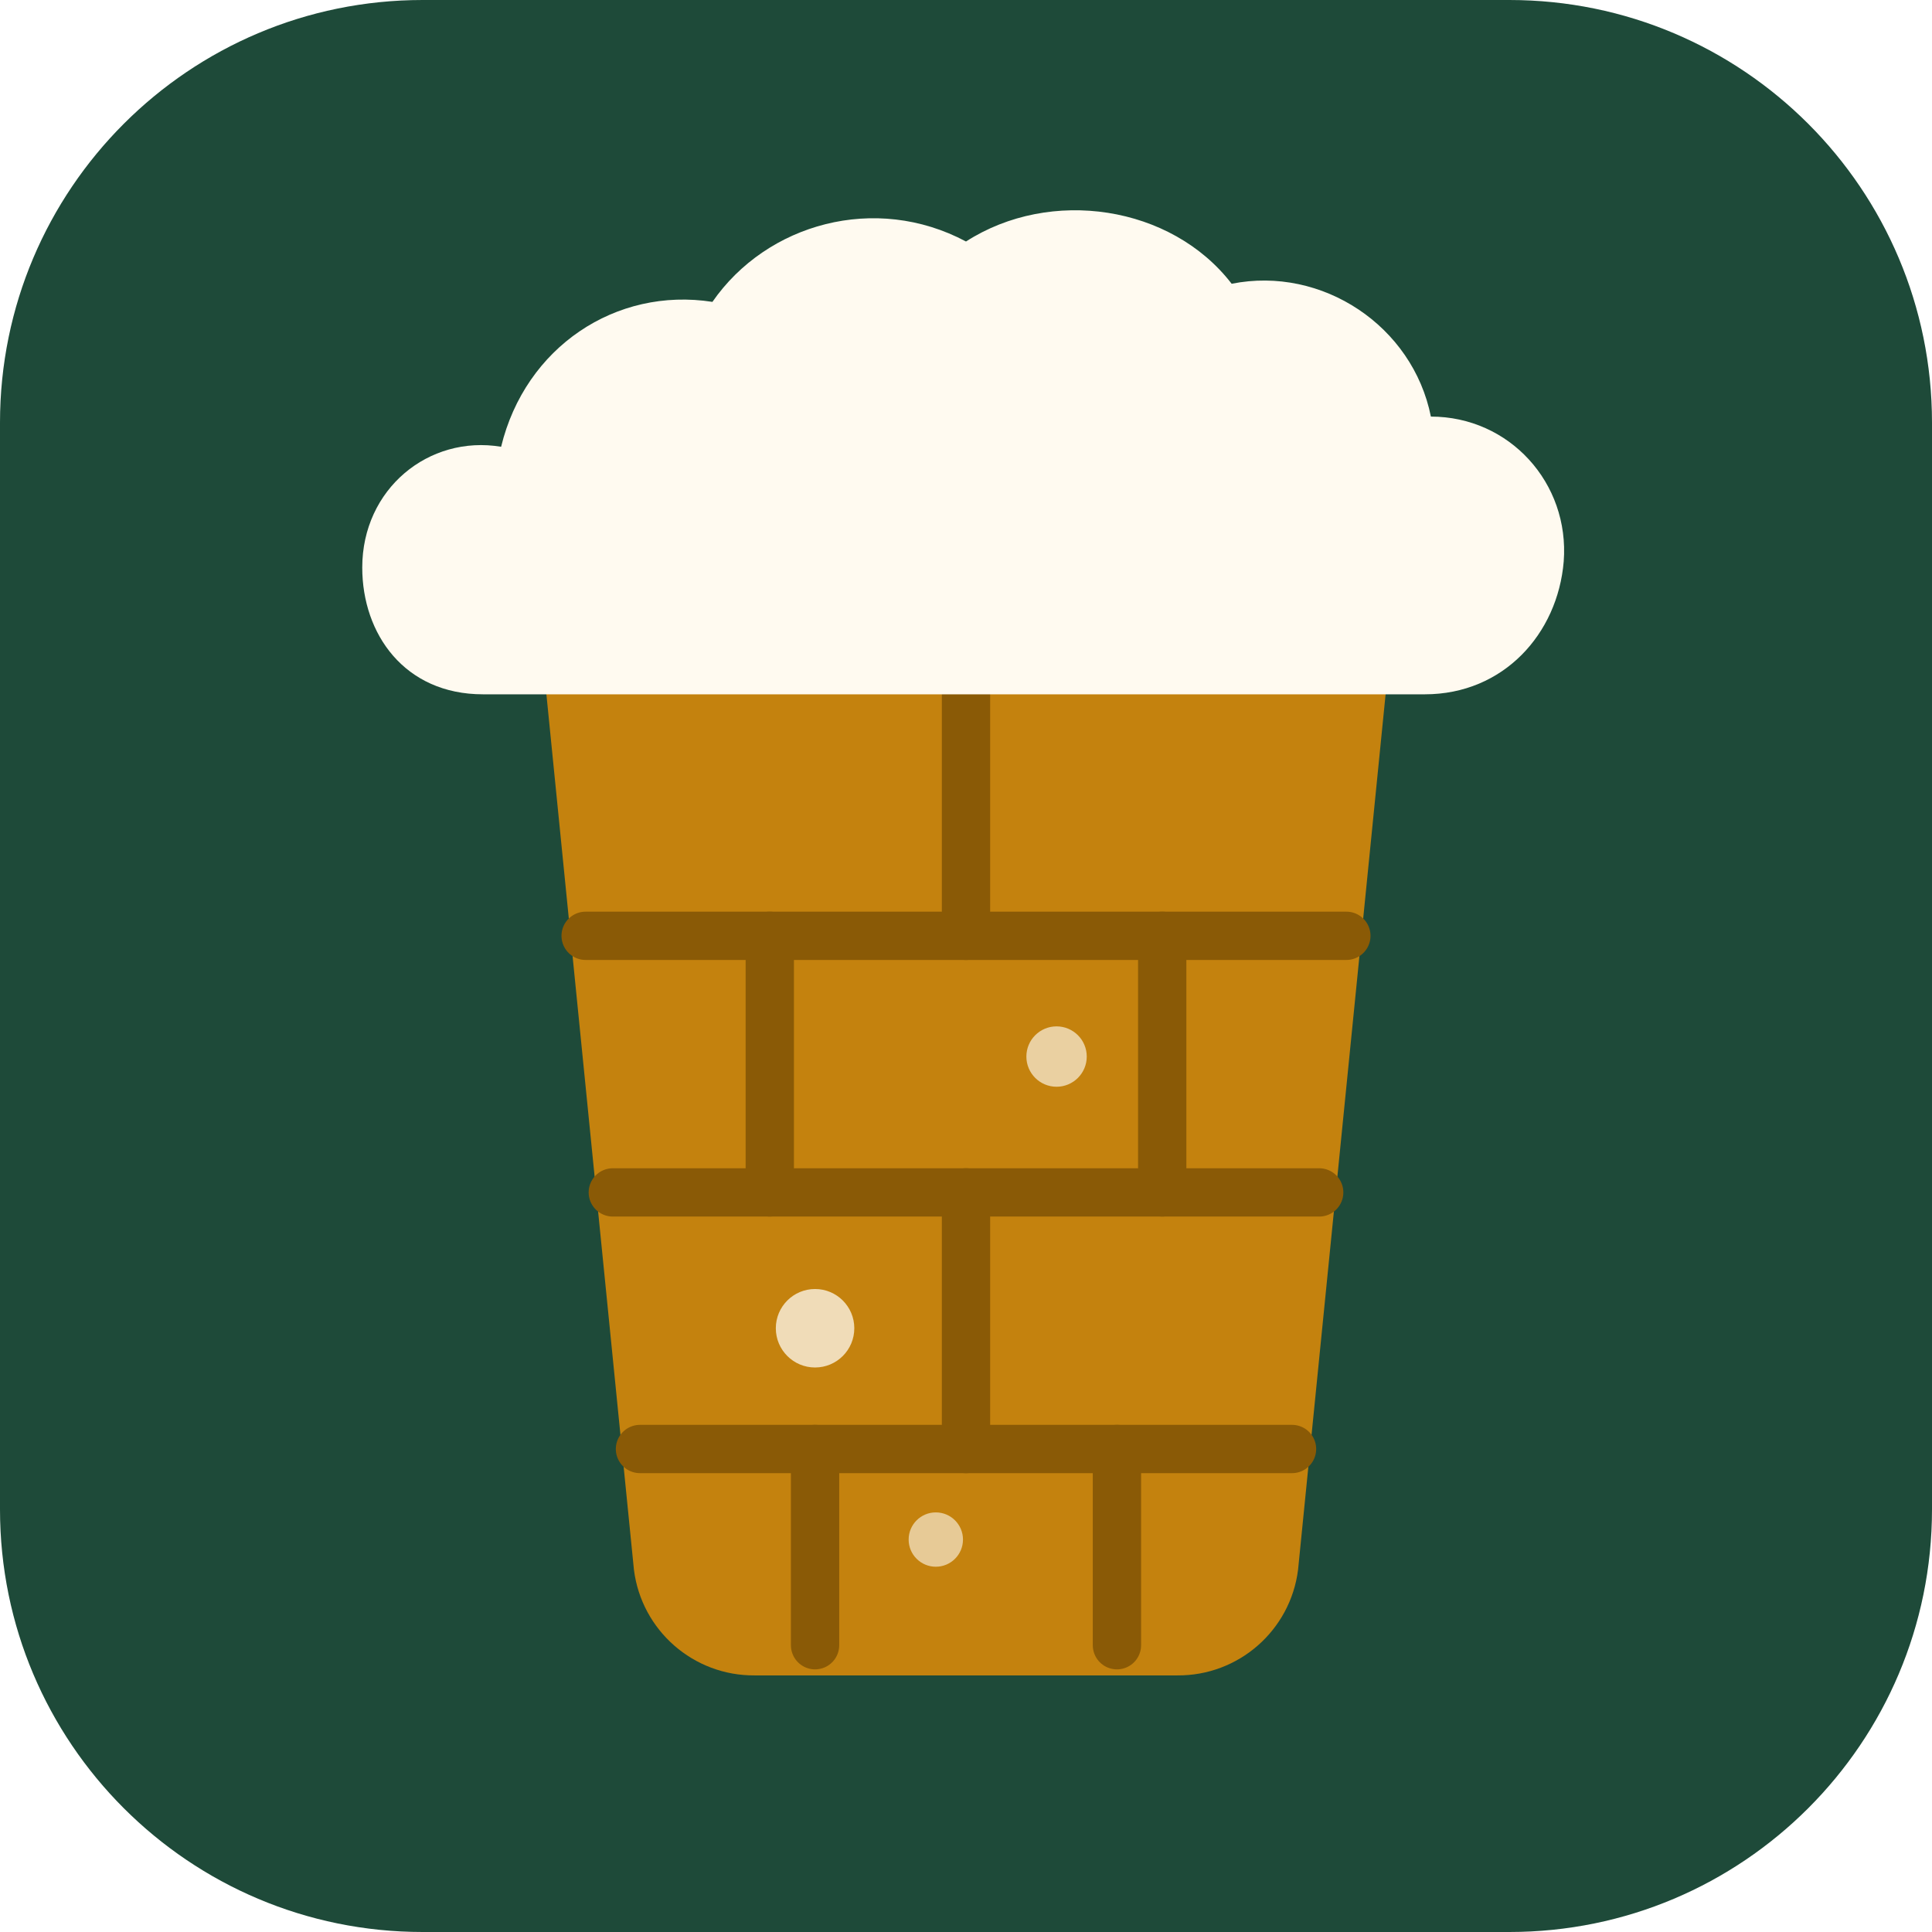
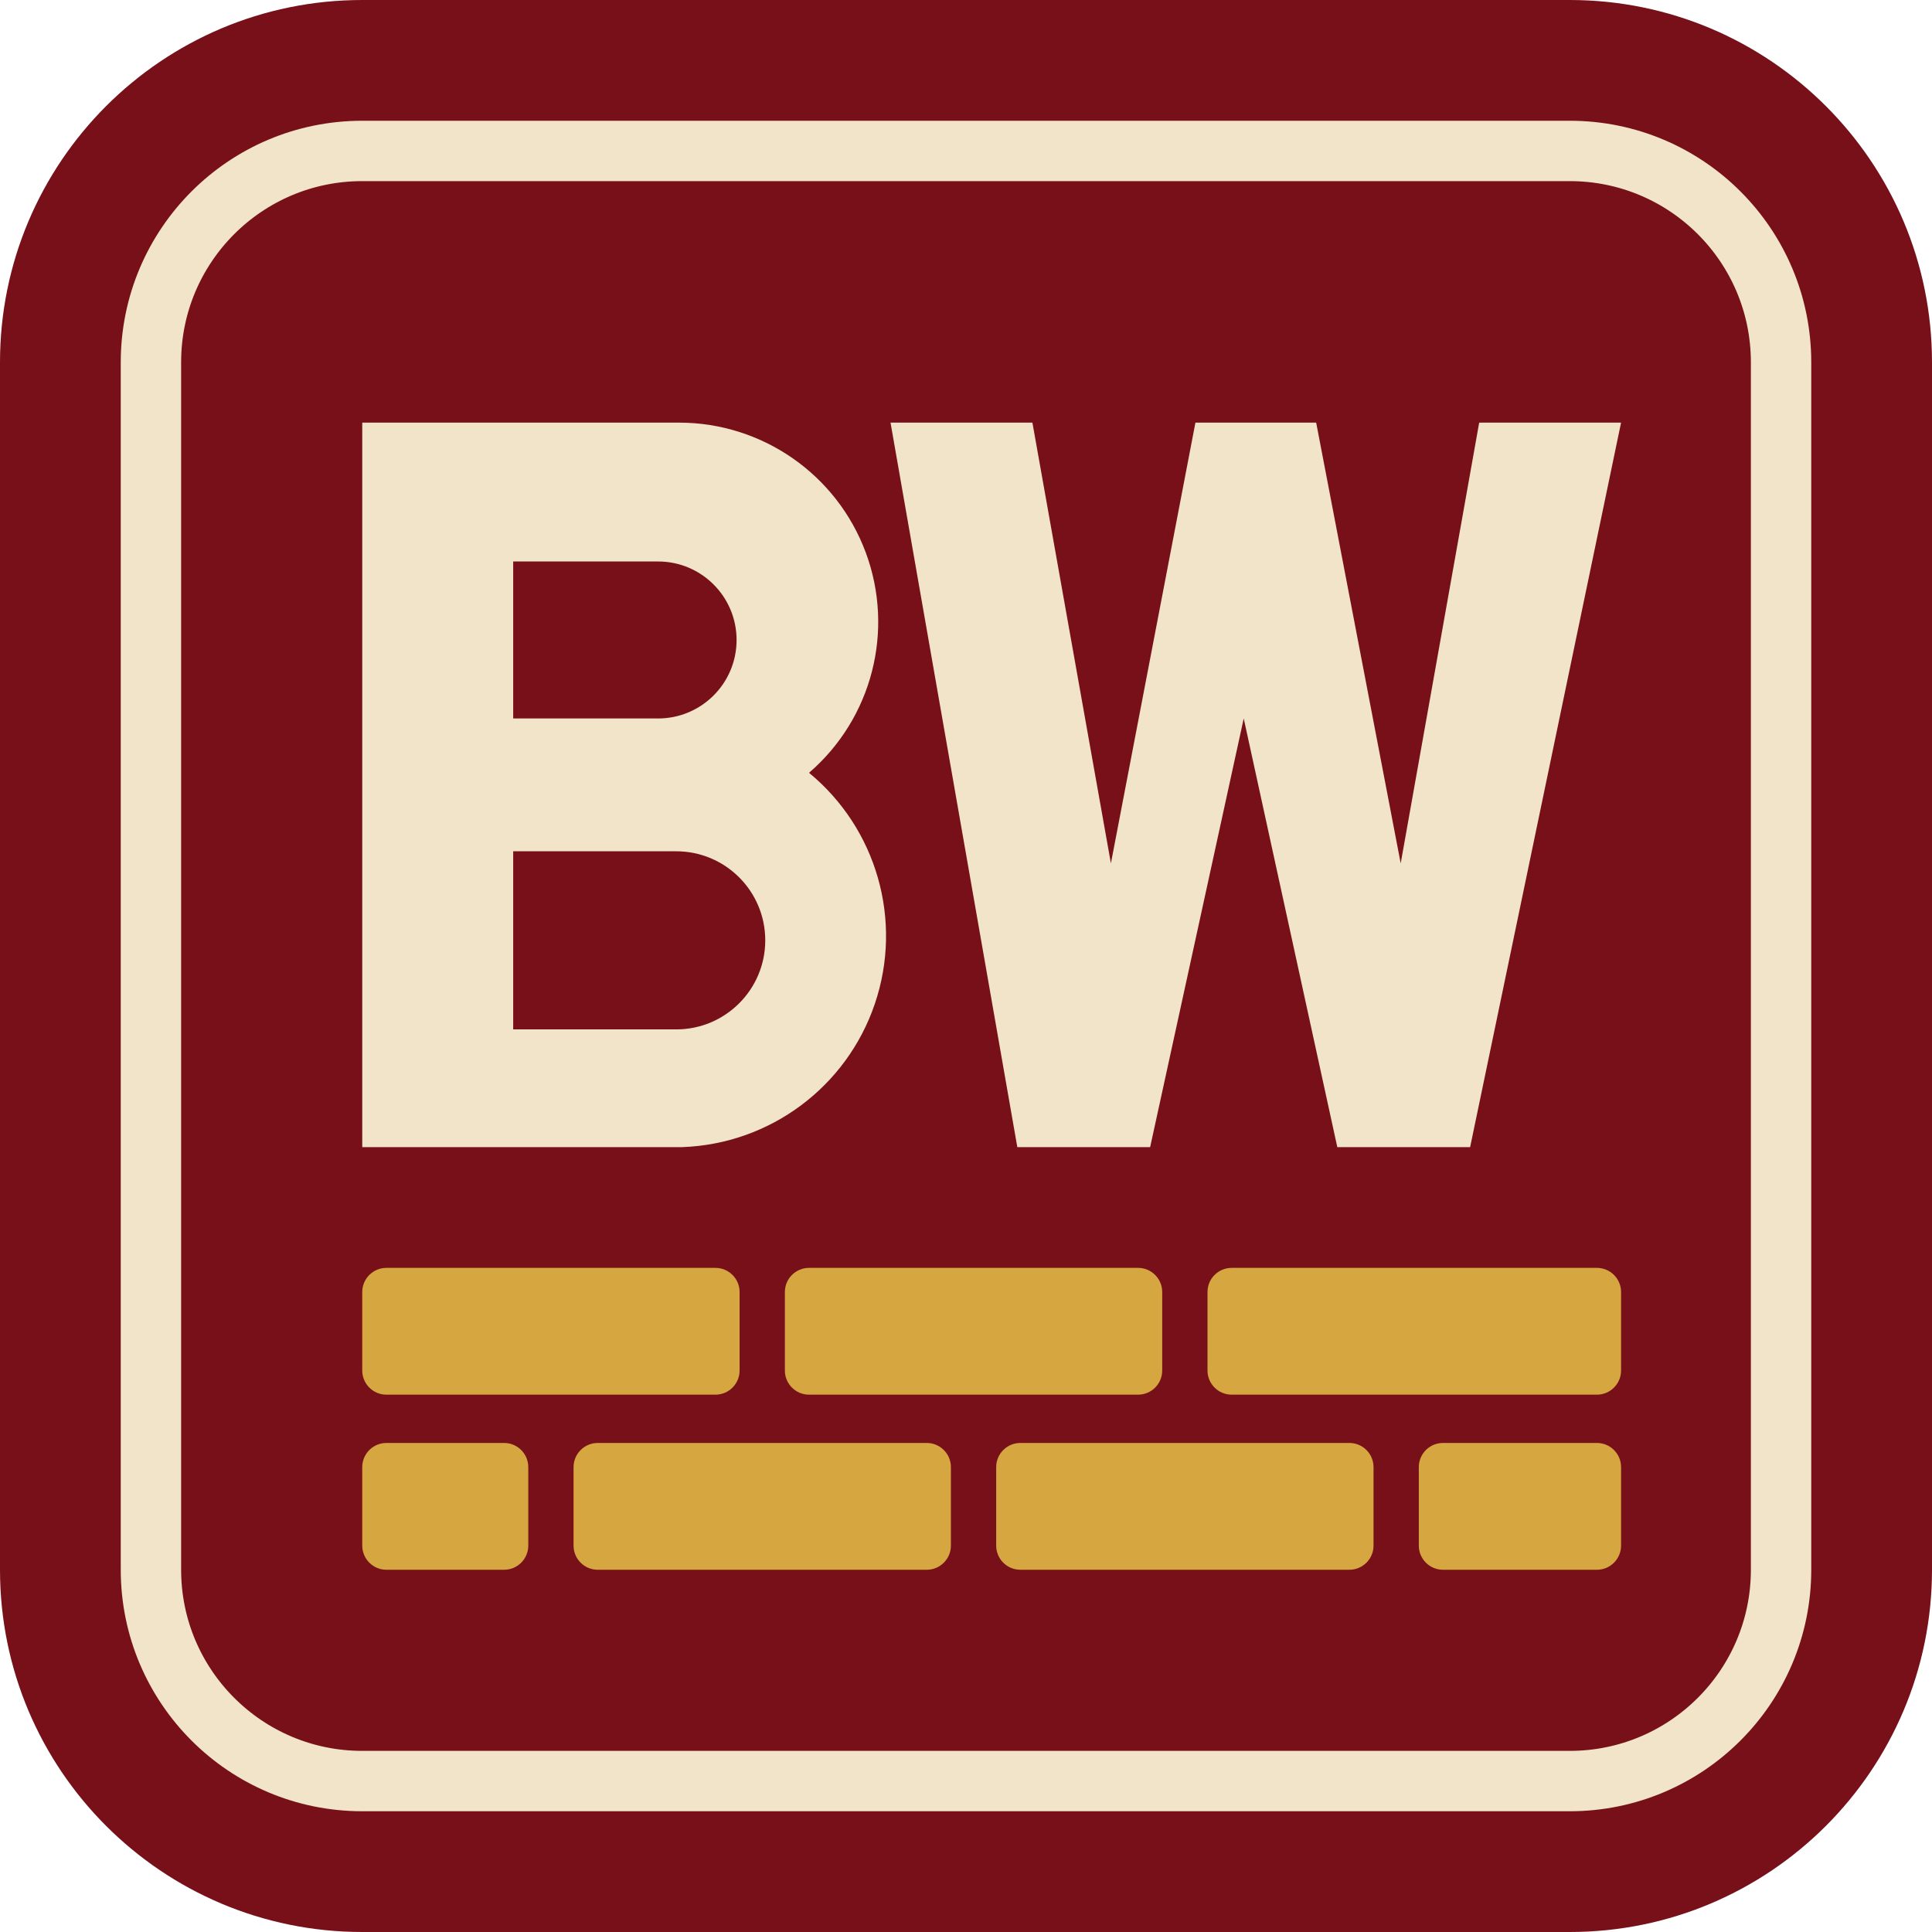
- <svg xmlns="http://www.w3.org/2000/svg" viewBox="0 0 64 64" role="img" aria-label="Brickwest">
-   <rect width="64" height="64" rx="14" fill="#1e4a39" />
-   <path d="M18 22h28l-3 30a4 4 0 0 1-4 3.5H25a4 4 0 0 1-4-3.5z" fill="#c4820e" />
-   <g stroke="#8a5a06" stroke-width="1.6" stroke-linecap="round" fill="none">
-     <path d="M19.4 31h25.2M20.3 39.5h23.4M21.2 48h21.6" />
-     <path d="M32 22v9M25.5 31v8.5M38.5 31v8.5M32 39.5V48M27 48v6.5M37 48v6.5" />
+ <svg xmlns="http://www.w3.org/2000/svg" viewBox="0 0 64 64" role="img" aria-label="Brick West Brewing Co.">
+   <rect width="64" height="64" rx="12" fill="#78101a" />
+   <rect x="5" y="5" width="54" height="54" rx="7" fill="none" stroke="#f2e4c8" stroke-width="2" />
+   <path fill="#f2e4c8" fill-rule="evenodd" d="M12 14h10.5a6.6 6.6 0 0 1 4.3 11.6A7 7 0 0 1 22.6 38H12z M17 18.6h4.8a2.6 2.6 0 0 1 0 5.2H17z M17 28.2h5.4a2.95 2.95 0 0 1 0 5.9H17z" />
+   <path fill="#f2e4c8" d="M29.5 14h4.7l2.6 14.6L39.6 14h4l2.8 14.6L49 14h4.7l-5 24h-4.4l-3.1-14.2-3.1 14.2h-4.4z" />
+   <g fill="#d6a641">
+     <rect x="12" y="42" width="12.5" height="4.2" rx=".8" />
+     <rect x="26" y="42" width="12.5" height="4.2" rx=".8" />
+     <rect x="40" y="42" width="13.7" height="4.2" rx=".8" />
+     <rect x="12" y="47.8" width="5.5" height="4.2" rx=".8" />
+     <rect x="19" y="47.8" width="12.5" height="4.2" rx=".8" />
+     <rect x="33" y="47.8" width="12.5" height="4.2" rx=".8" />
+     <rect x="47" y="47.8" width="6.7" height="4.2" rx=".8" />
  </g>
-   <path d="M16 23c-2.6 0-4-2-4-4.2 0-2.6 2.2-4.4 4.6-4 .8-3.3 3.8-5.3 7-4.8 1.8-2.6 5.4-3.6 8.4-2 2.8-1.8 6.8-1.2 8.8 1.4 3-.6 6 1.4 6.6 4.4 2.6 0 4.6 2.2 4.4 4.8-.2 2.4-2 4.4-4.6 4.4z" fill="#fffaf0" />
-   <circle cx="27" cy="44" r="1.3" fill="#fffaf0" opacity=".75" />
-   <circle cx="35" cy="35" r="1" fill="#fffaf0" opacity=".65" />
-   <circle cx="31" cy="51" r=".9" fill="#fffaf0" opacity=".6" />
</svg>
